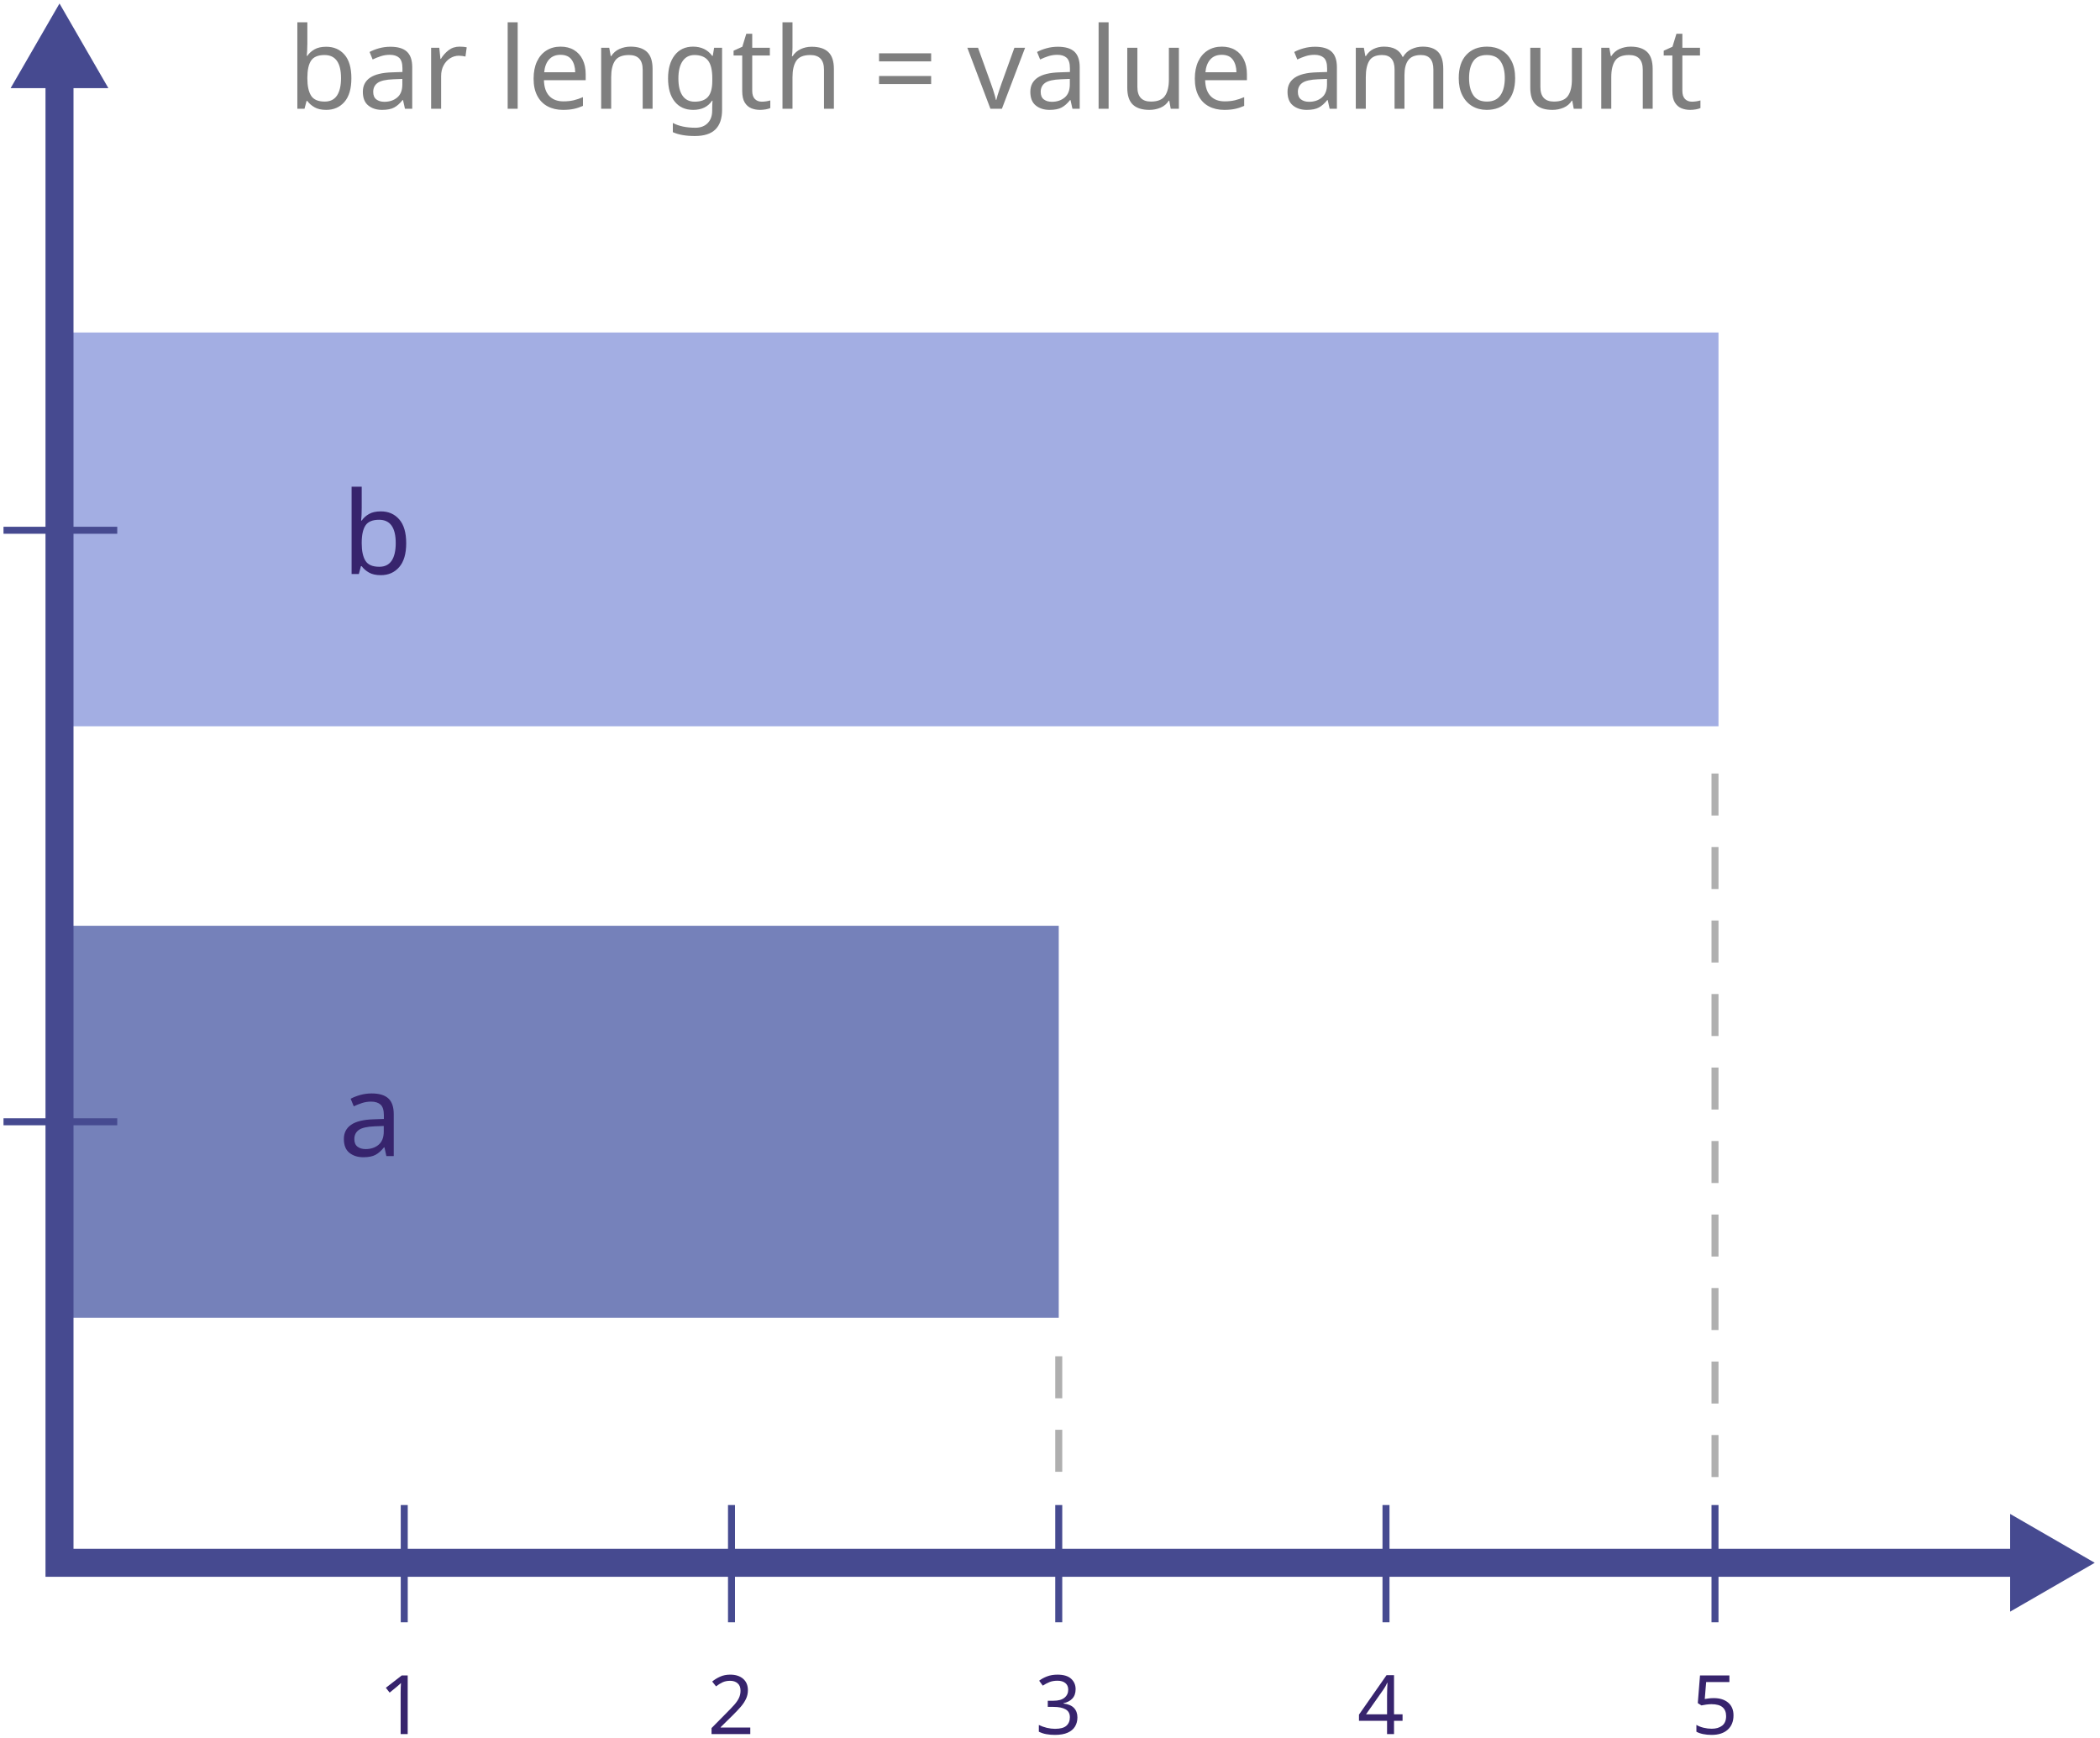
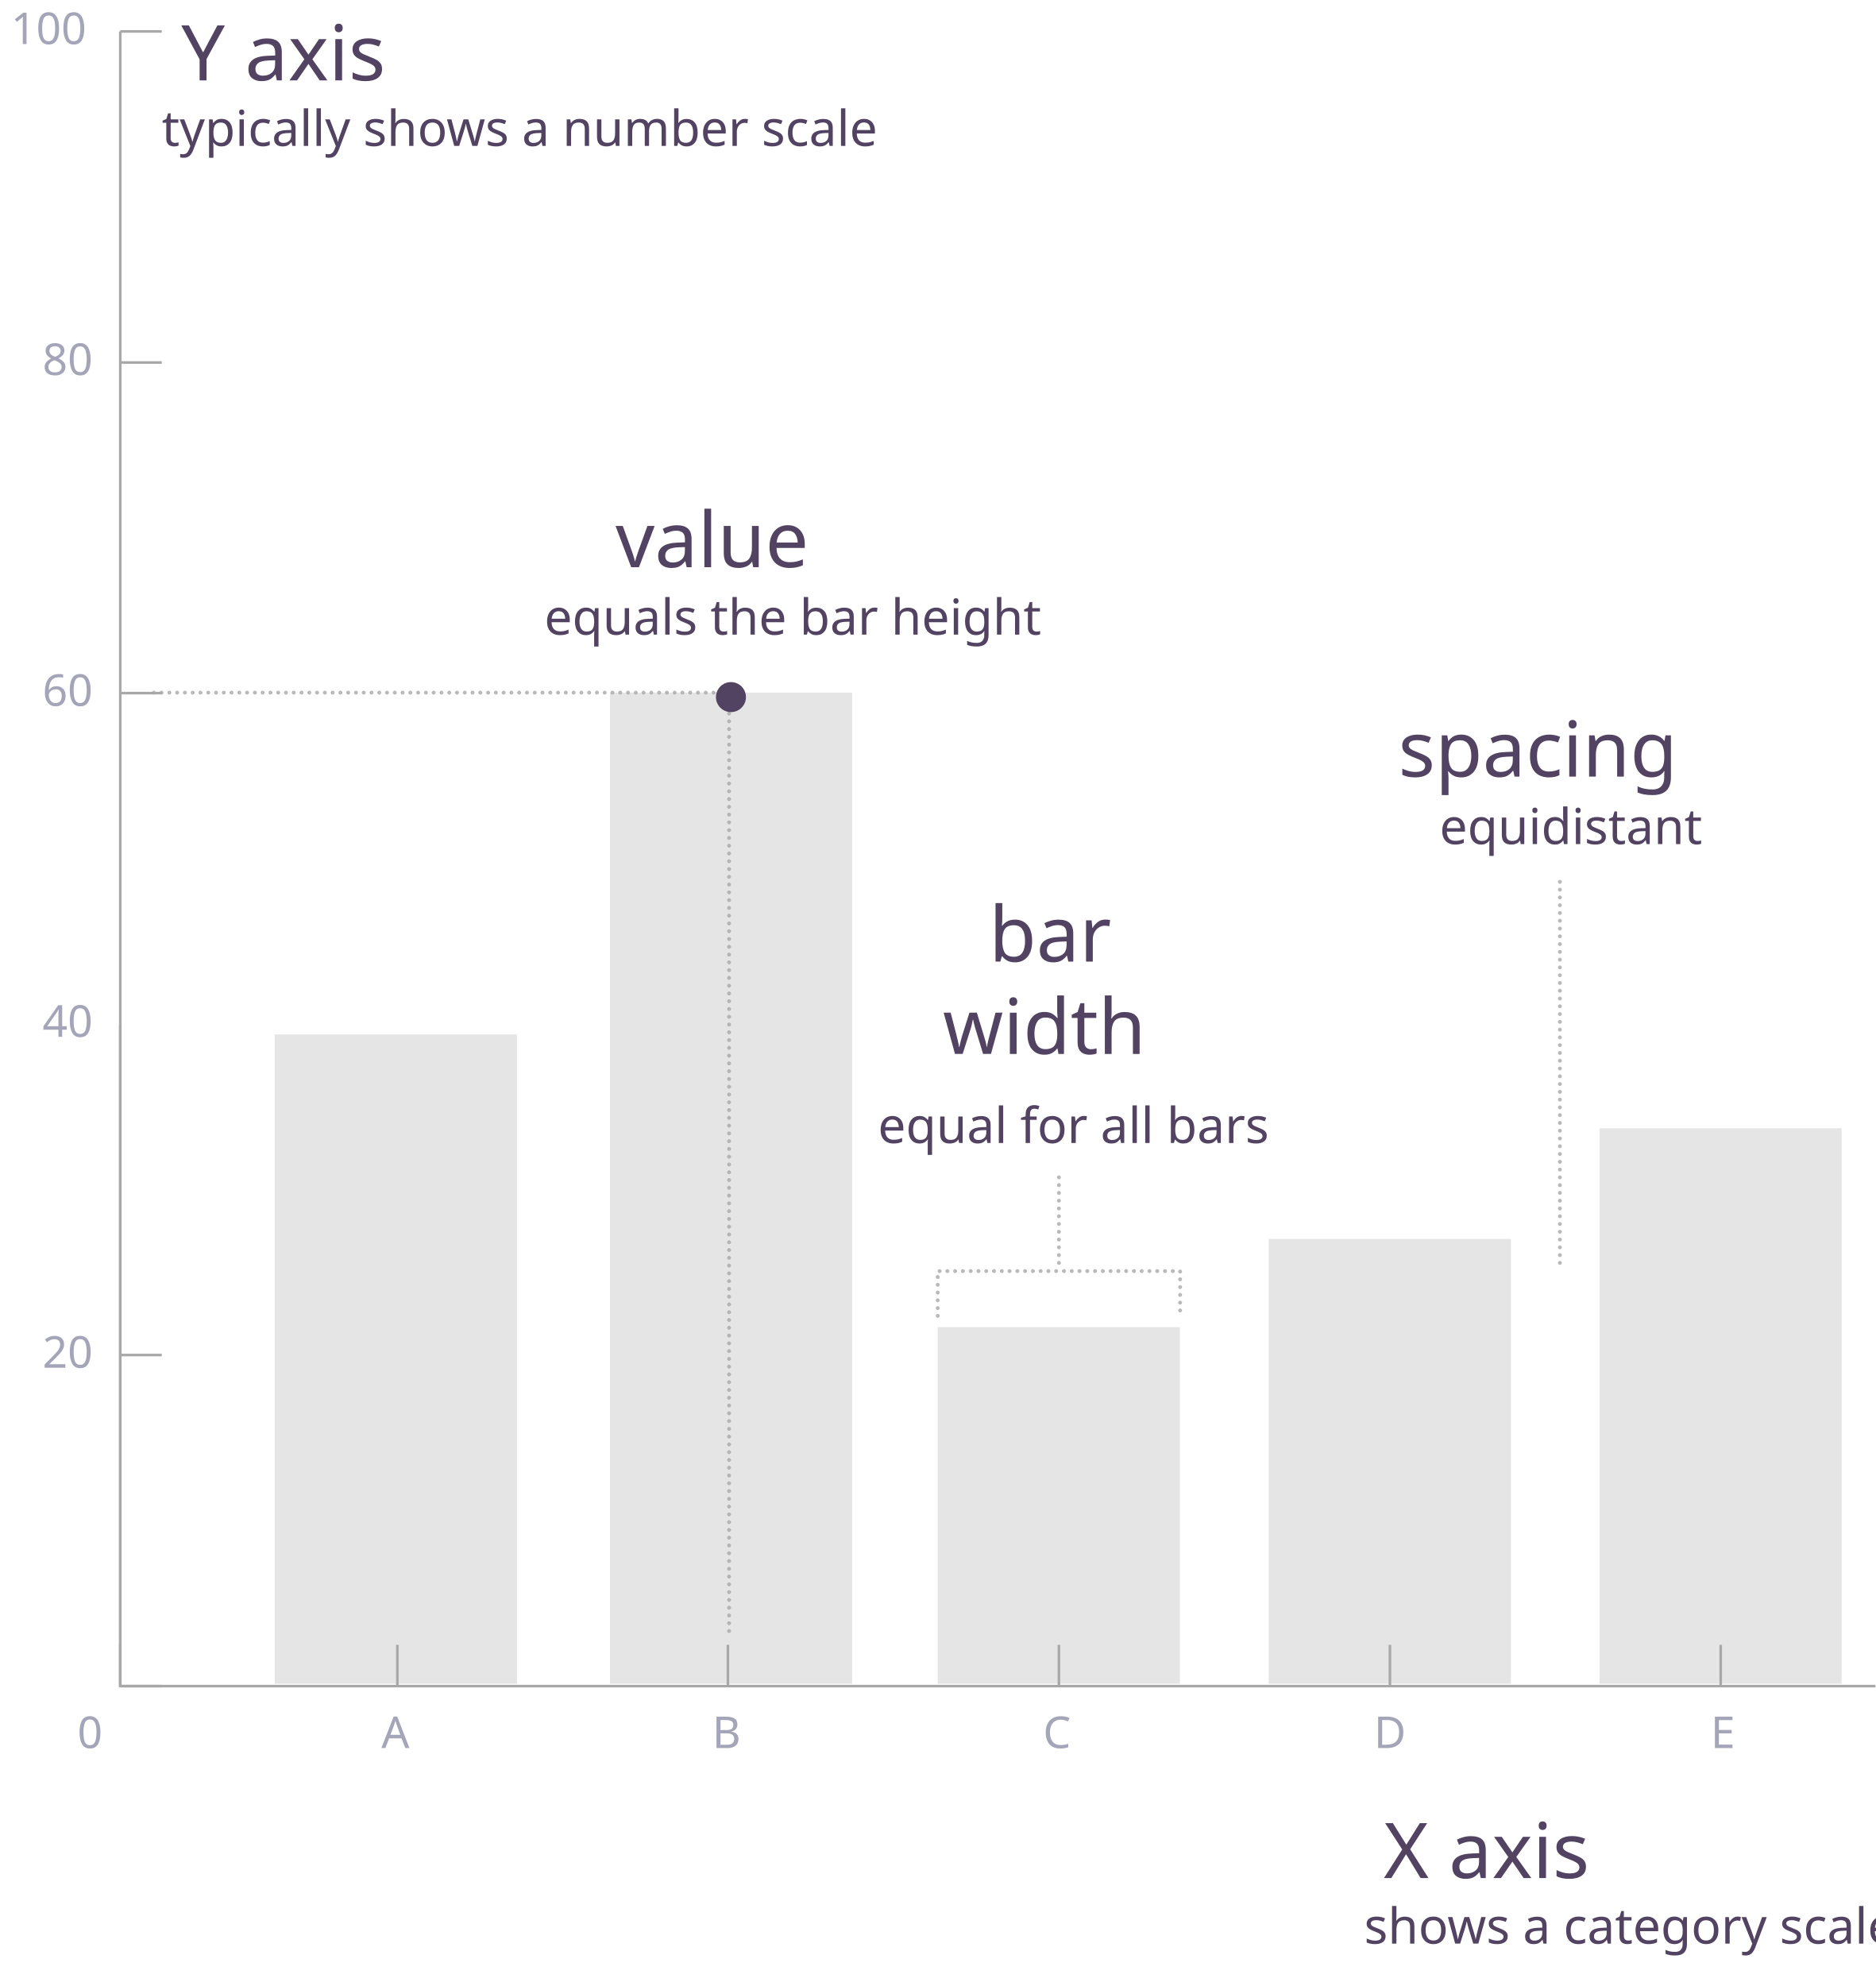
- <svg xmlns="http://www.w3.org/2000/svg" version="1.1" id="Layer_1" x="0px" y="0px" width="1200px" height="993px" viewBox="0 0 1200 993" enable-background="new 0 0 1200 993" xml:space="preserve">
-   <g>
-     <line fill="none" stroke="#AFAFAF" stroke-width="4" stroke-miterlimit="10" stroke-dasharray="24,18" x1="980" y1="844" x2="980" y2="429" />
-     <line fill="none" stroke="#AFAFAF" stroke-width="4" stroke-miterlimit="10" stroke-dasharray="24,18" x1="605" y1="841" x2="605" y2="769" />
-     <g>
-       <text transform="matrix(1 0 0 1 164.3828 62.1328)" fill="#7F7F7F" font-family="'Roboto-Regular'" font-size="65px">bar length = value amount</text>
-     </g>
-     <rect x="211" y="359" transform="matrix(-1.836970e-16 1 -1 -1.836970e-16 964 318)" fill="#7581BA" width="224" height="564" />
-     <rect x="399" y="-168" transform="matrix(-1.836970e-16 1 -1 -1.836970e-16 814 -209)" fill="#A3AEE3" width="225" height="941" />
-     <g>
-       <text transform="matrix(1 0 0 1 193.4805 660.6055)" fill="#37246D" font-family="'Roboto-Medium'" font-size="65.677px">a</text>
-     </g>
-     <g>
-       <text transform="matrix(1 0 0 1 216.3145 990.875)" fill="#37246D" font-family="'Roboto-Medium'" font-size="46.912px">1</text>
-     </g>
-     <g>
-       <text transform="matrix(1 0 0 1 404.3438 990.8711)" fill="#37246D" font-family="'Roboto-Medium'" font-size="46.912px">2</text>
-     </g>
-     <g>
-       <text transform="matrix(1 0 0 1 591.5117 990.875)" fill="#37246D" font-family="'Roboto-Medium'" font-size="46.912px">3</text>
-     </g>
-     <g>
-       <text transform="matrix(1 0 0 1 966.416 990.875)" fill="#37246D" font-family="'Roboto-Medium'" font-size="46.912px">5</text>
-     </g>
-     <g>
-       <text transform="matrix(1 0 0 1 775.5723 990.875)" fill="#37246D" font-family="'Roboto-Medium'" font-size="46.912px">4</text>
-     </g>
-     <g>
-       <text transform="matrix(1 0 0 1 195.3359 328.0039)" fill="#37246D" font-family="'Roboto-Medium'" font-size="65.677px">b</text>
-     </g>
-     <line fill="none" stroke="#464A90" stroke-width="4" stroke-miterlimit="10" x1="231" y1="927" x2="231" y2="860" />
-     <line fill="none" stroke="#464A90" stroke-width="4" stroke-miterlimit="10" x1="418" y1="927" x2="418" y2="860" />
-     <line fill="none" stroke="#464A90" stroke-width="4" stroke-miterlimit="10" x1="605" y1="927" x2="605" y2="860" />
-     <line fill="none" stroke="#464A90" stroke-width="4" stroke-miterlimit="10" x1="792" y1="927" x2="792" y2="860" />
-     <line fill="none" stroke="#464A90" stroke-width="4" stroke-miterlimit="10" x1="980" y1="927" x2="980" y2="860" />
-     <line fill="none" stroke="#464A90" stroke-width="4" stroke-miterlimit="10" x1="67" y1="303" x2="2" y2="303" />
-     <line fill="none" stroke="#464A90" stroke-width="4" stroke-miterlimit="10" x1="67" y1="641" x2="2" y2="641" />
-     <g>
-       <g>
-         <polyline fill="none" stroke="#464A90" stroke-width="16" stroke-miterlimit="10" points="34,42.187 34,893 1156.813,893    " />
-         <g>
-           <polygon fill="#464A90" points="6.077,50.357 34,2 61.923,50.357     " />
-         </g>
-         <g>
-           <polygon fill="#464A90" points="1148.643,920.923 1197,893 1148.643,865.077     " />
-         </g>
-       </g>
-     </g>
-   </g>
+ <svg xmlns="http://www.w3.org/2000/svg" version="1.1" id="Layer_1" x="0px" y="0px" viewBox="0 0 800 847" style="enable-background:new 0 0 800 847;" xml:space="preserve">
+   <style type="text/css">
+ 	.st0{fill:#A5A5B9;}
+ 	.st1{font-family:'RobotoMono-Regular';}
+ 	.st2{font-size:18.762px;}
+ 	.st3{fill:none;stroke:#A8A8A8;stroke-width:1.105;stroke-miterlimit:10;}
+ 	.st4{fill:#E5E5E5;}
+ 	
+ 		.st5{opacity:0.8;fill:none;stroke:#A8A8A8;stroke-width:1.658;stroke-linecap:round;stroke-miterlimit:10;stroke-dasharray:0,3.316;enable-background:new    ;}
+ 	.st6{fill:#514361;}
+ 	.st7{font-size:32.833px;}
+ 	.st8{font-family:'Roboto-Italic';}
+ 	.st9{font-size:21.107px;}
+ 	.st10{enable-background:new    ;}
+ 	.st11{fill:none;}
+ </style>
+   <text transform="matrix(1 0 0 1 33.0229 745.5283)" class="st0 st1 st2">0</text>
+   <text transform="matrix(1 0 0 1 162.6831 745.5283)" class="st0 st1 st2">A</text>
+   <text transform="matrix(1 0 0 1 303.812 745.5283)" class="st0 st1 st2">B</text>
+   <text transform="matrix(1 0 0 1 444.9424 745.5283)" class="st0 st1 st2">C</text>
+   <text transform="matrix(1 0 0 1 586.0693 745.5283)" class="st0 st1 st2">D</text>
+   <text transform="matrix(1 0 0 1 729.7139 745.5283)" class="st0 st1 st2">E</text>
+   <path class="st3" d="M51.3,719.1H800" />
+   <rect x="117.2" y="441.2" class="st4" width="103.3" height="276.9" />
+   <rect x="260.2" y="295.4" class="st4" width="103.3" height="422.7" />
+   <rect x="400" y="566" class="st4" width="103.3" height="152.1" />
+   <rect x="541.2" y="528.4" class="st4" width="103.3" height="189.7" />
+   <rect x="682.3" y="481.2" class="st4" width="103.3" height="236.9" />
+   <path class="st3" d="M51.3,719.1v-17.6" />
+   <path class="st3" d="M169.5,719.1v-17.6" />
+   <path class="st3" d="M310.5,719.1v-17.6" />
+   <path class="st3" d="M451.7,719.1v-17.6" />
+   <path class="st3" d="M592.9,719.1v-17.6" />
+   <path class="st3" d="M734,719.1v-17.6" />
+   <text transform="matrix(1 0 0 1 18.1152 583.3154)" class="st0 st1 st2">20</text>
+   <text transform="matrix(1 0 0 1 18.1152 442.1885)" class="st0 st1 st2">40</text>
+   <text transform="matrix(1 0 0 1 18.1152 301.0596)" class="st0 st1 st2">60</text>
+   <text transform="matrix(1 0 0 1 18.1152 159.9307)" class="st0 st1 st2">80</text>
+   <text transform="matrix(1 0 0 1 4.665 18.8027)" class="st0 st1 st2">100</text>
+   <path class="st3" d="M51.3,719.1V13.4" />
+   <path class="st3" d="M51.3,436.9v282.2H69" />
+   <path class="st3" d="M51.3,577.9H69" />
+   <path class="st3" d="M51.3,295.6H69" />
+   <path class="st3" d="M51.3,154.6H69" />
+   <path class="st3" d="M51.3,13.4H69" />
+   <path class="st5" d="M311,695.6v-399" />
+   <path class="st5" d="M451.7,538.6v-37.4" />
+   <path class="st5" d="M665.4,538.6V373" />
+   <path class="st5" d="M311,295.4H63.2" />
+   <text transform="matrix(1 0 0 1 77.3384 34.2817)" class="st6 st1 st7">Y axis</text>
+   <text transform="matrix(1 0 0 1 262.5757 241.9059)" class="st6 st1 st7">value</text>
+   <text transform="matrix(1 0 0 1 232.2104 270.6666)" class="st6 st8 st9">equals the bar height</text>
+   <text transform="matrix(1 0 0 1 596.4922 331.2197)" class="st6 st1 st7">spacing</text>
+   <text transform="matrix(1 0 0 1 614.0759 359.9804)" class="st6 st8 st9">equidistant</text>
+   <text transform="matrix(1 0 0 1 421.8736 410.1004)" class="st10">
+     <tspan x="0" y="0" class="st6 st1 st7">bar</tspan>
+     <tspan x="-19.7" y="39.4" class="st6 st1 st7">width</tspan>
+   </text>
+   <text transform="matrix(1 0 0 1 374.5018 487.474)" class="st6 st8 st9">equal for all bars</text>
+   <path class="st11" d="M54.3,345.6h175.9v64.5H54.3V345.6z" />
+   <text transform="matrix(1 0 0 1 68.999 62.2314)" class="st6 st8 st9">typically shows a number scale</text>
+   <text transform="matrix(1 0 0 1 590.2393 800.9761)" class="st6 st1 st7">X axis</text>
+   <text transform="matrix(1 0 0 1 581.8994 828.9263)" class="st6 st8 st9">shows a category scale</text>
+   <circle class="st6" cx="311.8" cy="297.3" r="6.4" />
+   <polyline class="st5" points="400,561.2 400,542.1 503.4,542.1 503.4,561.2 " />
</svg>
